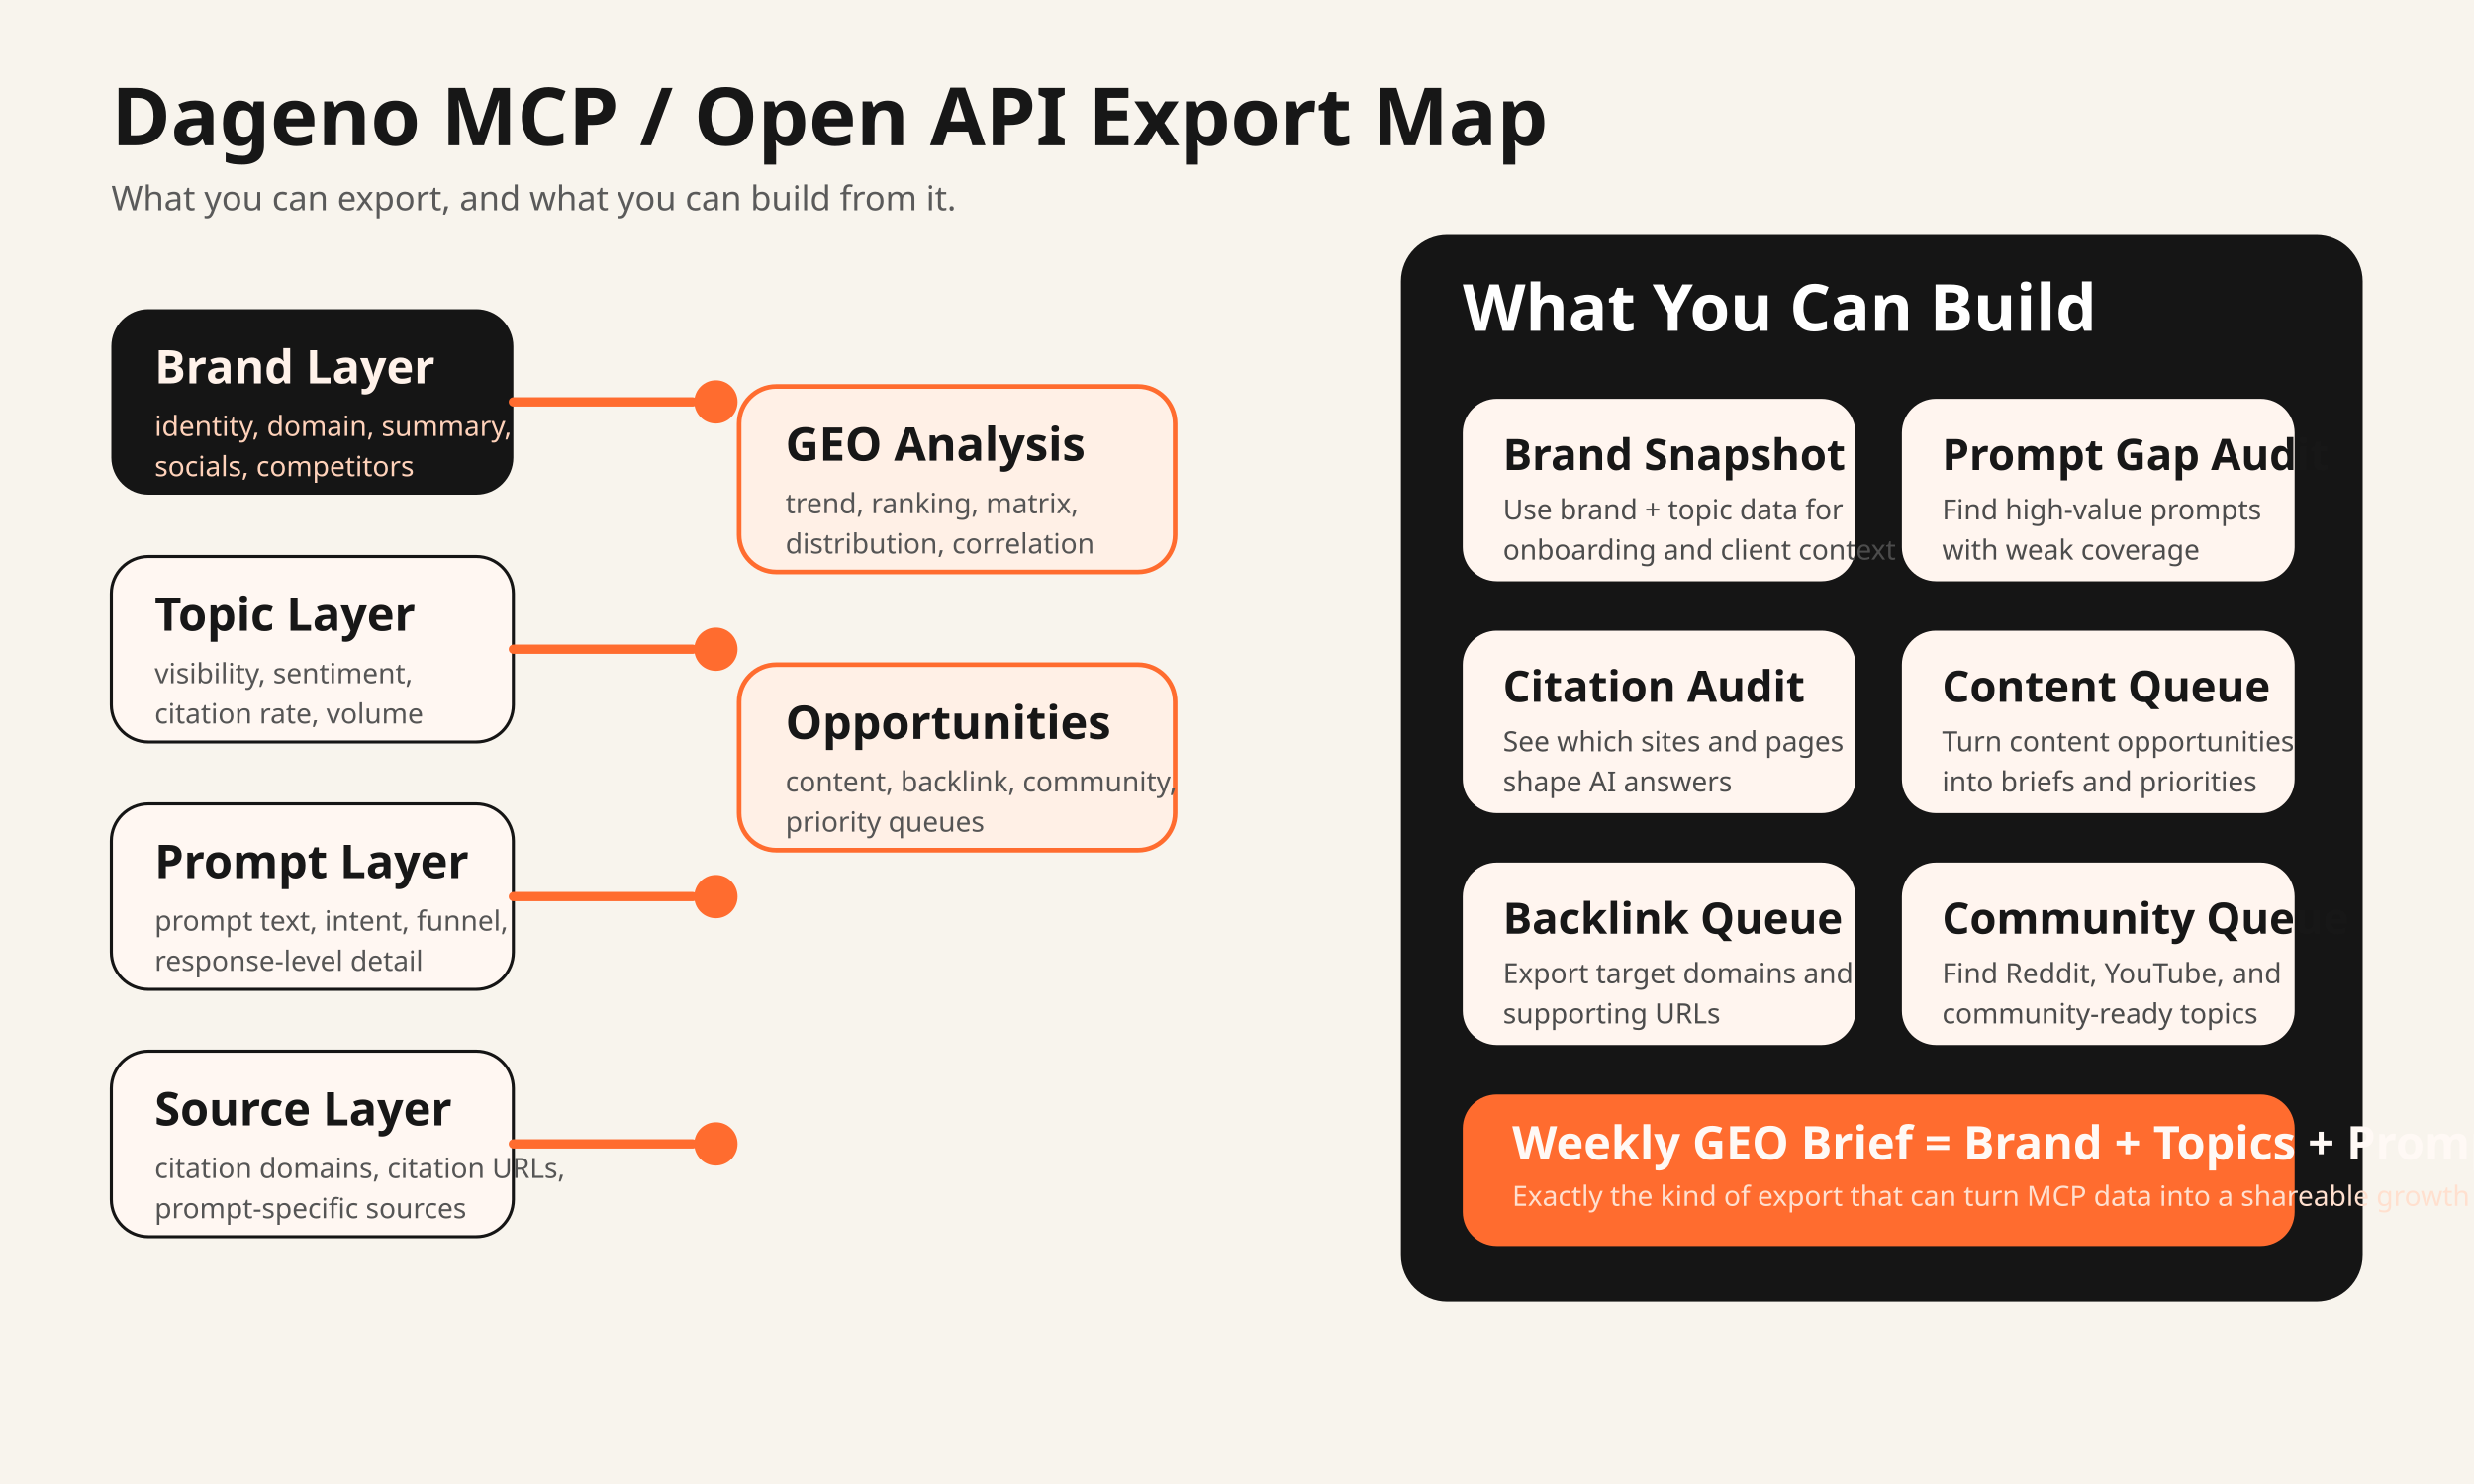
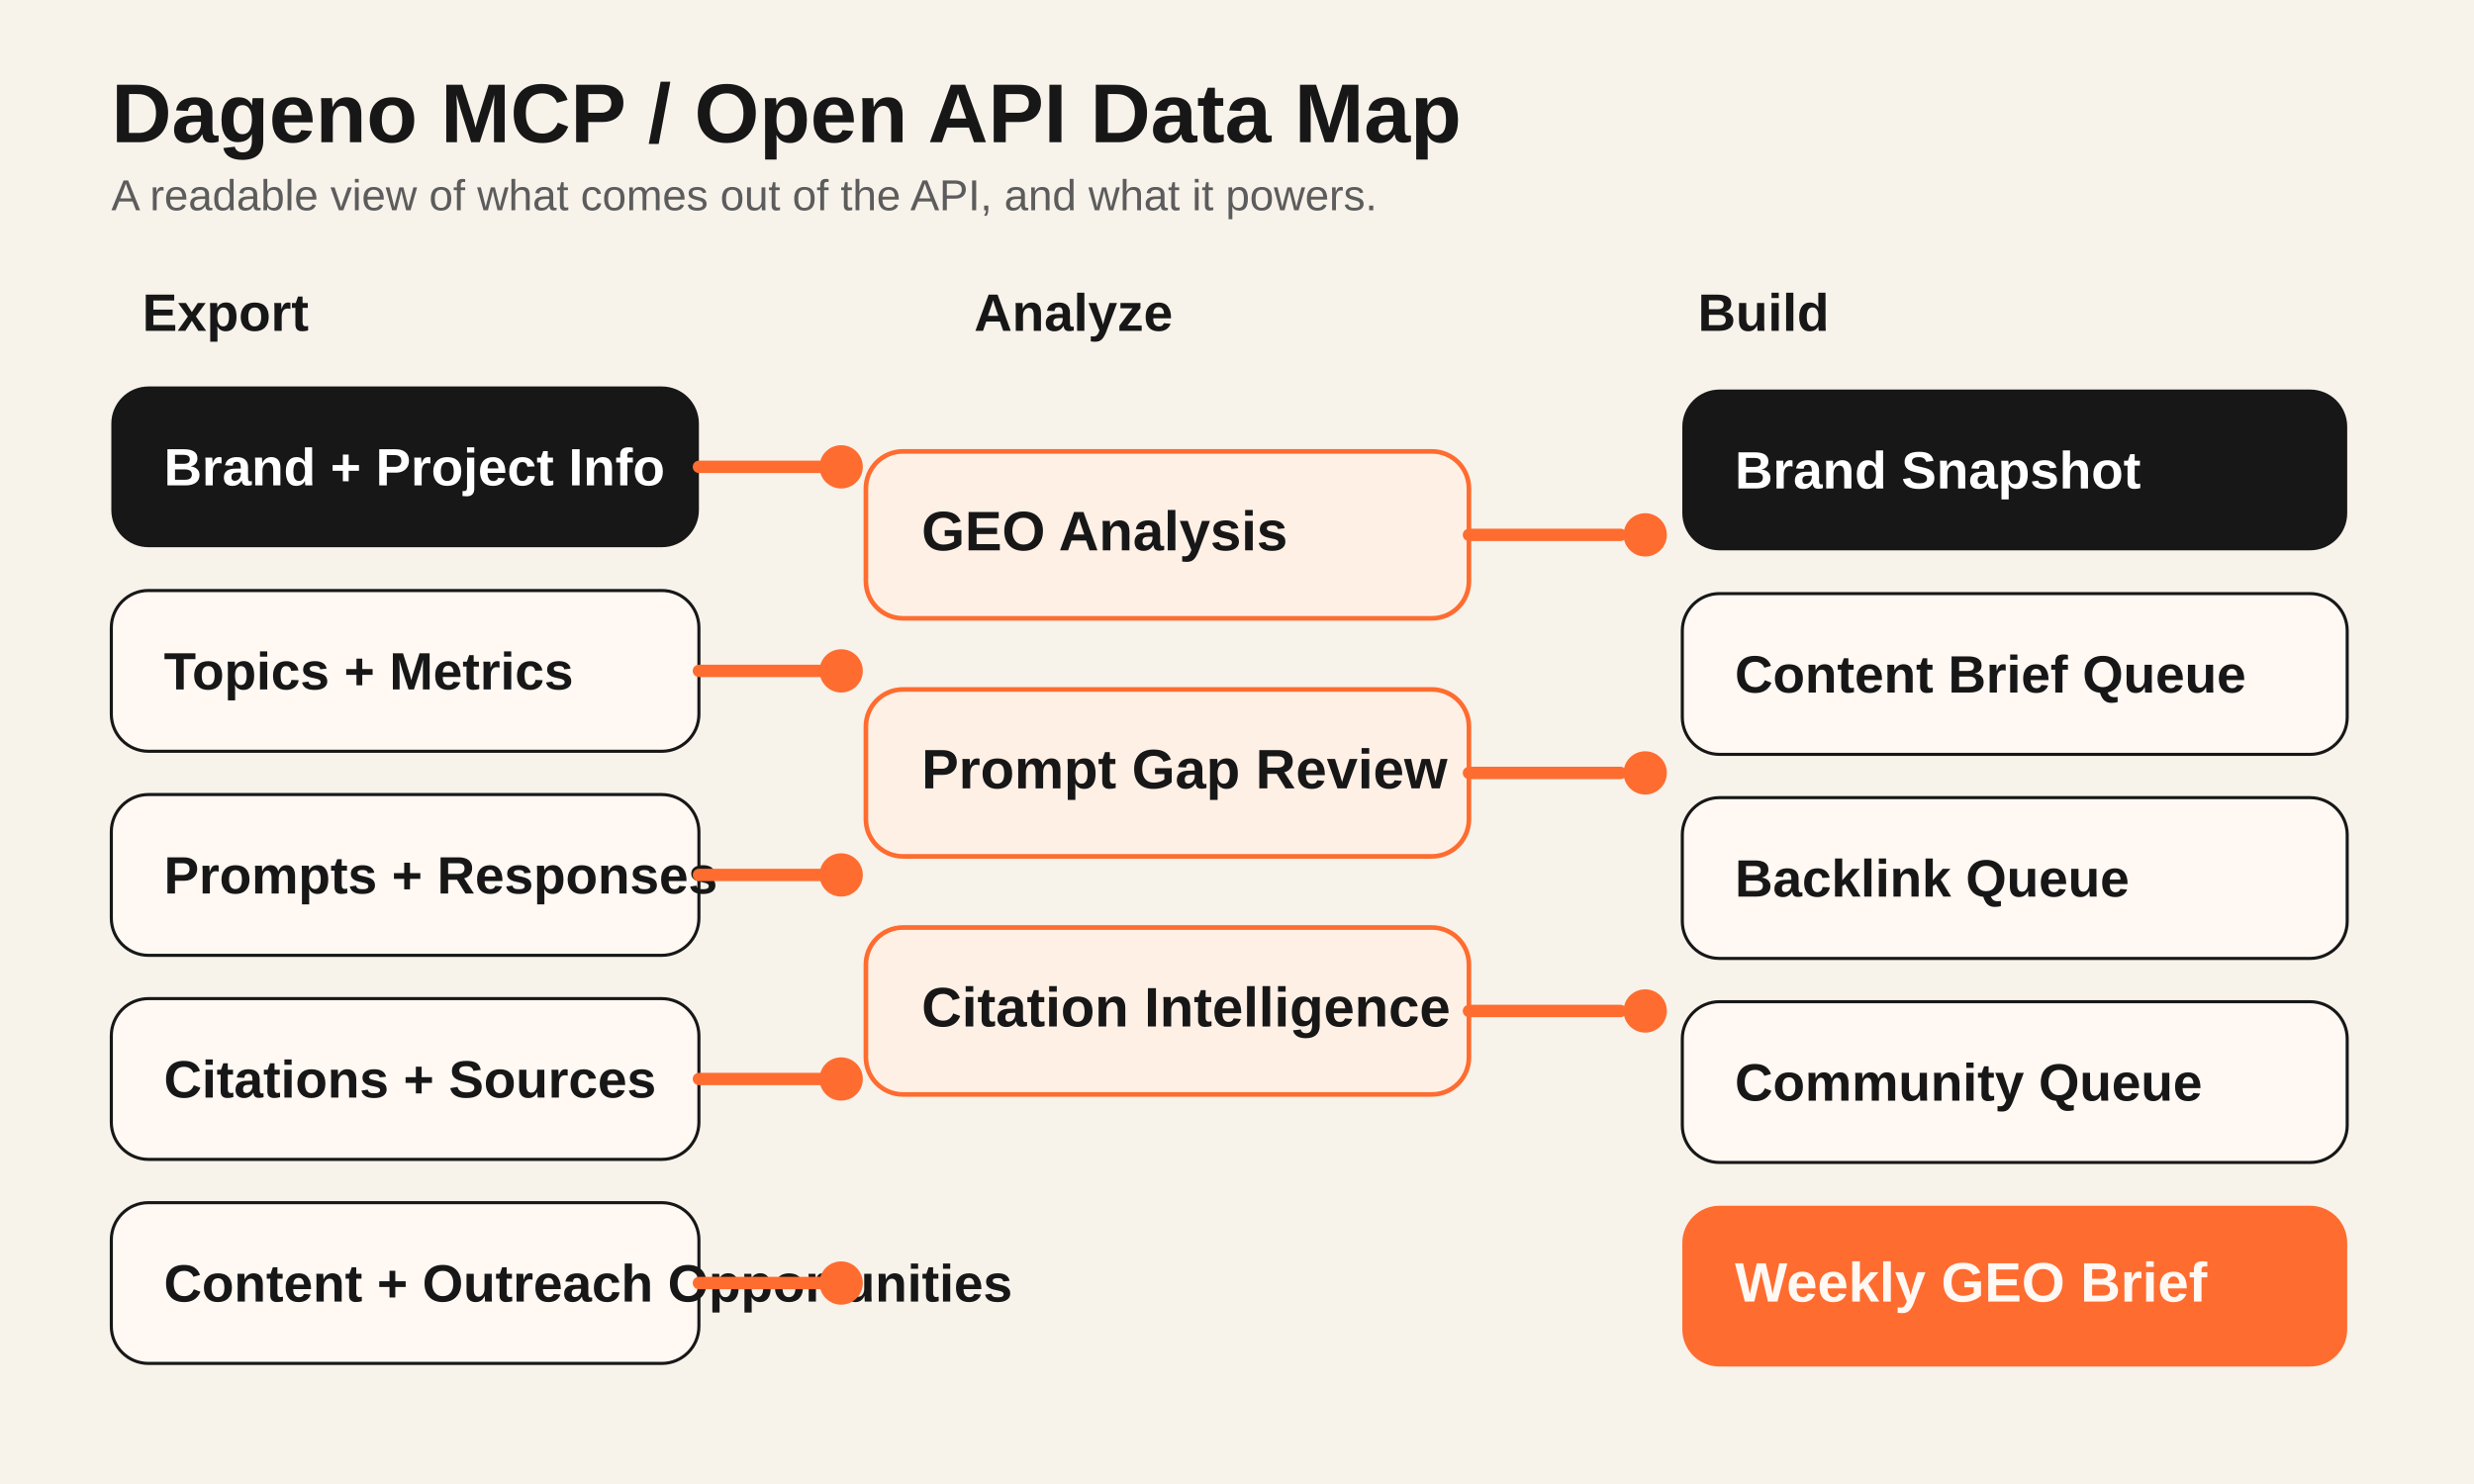
<svg xmlns="http://www.w3.org/2000/svg" width="1600" height="960" viewBox="0 0 1600 960" fill="none">
-   <rect width="1600" height="960" fill="#F8F4ED" />
-   <text x="72" y="94" fill="#171717" font-family="Avenir Next, Segoe UI, sans-serif" font-size="52" font-weight="800">Dageno MCP / Open API Export Map</text>
-   <text x="72" y="136" fill="#5A5A5A" font-family="Avenir Next, Segoe UI, sans-serif" font-size="22" font-weight="500">What you can export, and what you can build from it.</text>
-   <rect x="72" y="200" width="260" height="120" rx="24" fill="#151515" />
-   <text x="100" y="248" fill="#FFF2EA" font-family="Avenir Next, Segoe UI, sans-serif" font-size="30" font-weight="800">Brand Layer</text>
-   <text x="100" y="282" fill="#FFD2BA" font-family="Avenir Next, Segoe UI, sans-serif" font-size="18" font-weight="500">identity, domain, summary,</text>
-   <text x="100" y="308" fill="#FFD2BA" font-family="Avenir Next, Segoe UI, sans-serif" font-size="18" font-weight="500">socials, competitors</text>
-   <rect x="72" y="360" width="260" height="120" rx="24" fill="#FFF7F2" stroke="#151515" stroke-width="2" />
-   <text x="100" y="408" fill="#171717" font-family="Avenir Next, Segoe UI, sans-serif" font-size="30" font-weight="800">Topic Layer</text>
-   <text x="100" y="442" fill="#555555" font-family="Avenir Next, Segoe UI, sans-serif" font-size="18" font-weight="500">visibility, sentiment,</text>
-   <text x="100" y="468" fill="#555555" font-family="Avenir Next, Segoe UI, sans-serif" font-size="18" font-weight="500">citation rate, volume</text>
-   <rect x="72" y="520" width="260" height="120" rx="24" fill="#FFF7F2" stroke="#151515" stroke-width="2" />
-   <text x="100" y="568" fill="#171717" font-family="Avenir Next, Segoe UI, sans-serif" font-size="30" font-weight="800">Prompt Layer</text>
-   <text x="100" y="602" fill="#555555" font-family="Avenir Next, Segoe UI, sans-serif" font-size="18" font-weight="500">prompt text, intent, funnel,</text>
-   <text x="100" y="628" fill="#555555" font-family="Avenir Next, Segoe UI, sans-serif" font-size="18" font-weight="500">response-level detail</text>
-   <rect x="72" y="680" width="260" height="120" rx="24" fill="#FFF7F2" stroke="#151515" stroke-width="2" />
-   <text x="100" y="728" fill="#171717" font-family="Avenir Next, Segoe UI, sans-serif" font-size="30" font-weight="800">Source Layer</text>
-   <text x="100" y="762" fill="#555555" font-family="Avenir Next, Segoe UI, sans-serif" font-size="18" font-weight="500">citation domains, citation URLs,</text>
-   <text x="100" y="788" fill="#555555" font-family="Avenir Next, Segoe UI, sans-serif" font-size="18" font-weight="500">prompt-specific sources</text>
-   <rect x="478" y="250" width="282" height="120" rx="24" fill="#FFF0E6" stroke="#FF6C2F" stroke-width="3" />
-   <text x="508" y="298" fill="#171717" font-family="Avenir Next, Segoe UI, sans-serif" font-size="30" font-weight="800">GEO Analysis</text>
-   <text x="508" y="332" fill="#555555" font-family="Avenir Next, Segoe UI, sans-serif" font-size="18" font-weight="500">trend, ranking, matrix,</text>
-   <text x="508" y="358" fill="#555555" font-family="Avenir Next, Segoe UI, sans-serif" font-size="18" font-weight="500">distribution, correlation</text>
-   <rect x="478" y="430" width="282" height="120" rx="24" fill="#FFF0E6" stroke="#FF6C2F" stroke-width="3" />
-   <text x="508" y="478" fill="#171717" font-family="Avenir Next, Segoe UI, sans-serif" font-size="30" font-weight="800">Opportunities</text>
-   <text x="508" y="512" fill="#555555" font-family="Avenir Next, Segoe UI, sans-serif" font-size="18" font-weight="500">content, backlink, community,</text>
-   <text x="508" y="538" fill="#555555" font-family="Avenir Next, Segoe UI, sans-serif" font-size="18" font-weight="500">priority queues</text>
-   <path d="M332 260H448" stroke="#FF6C2F" stroke-width="6" stroke-linecap="round" />
-   <path d="M332 420H448" stroke="#FF6C2F" stroke-width="6" stroke-linecap="round" />
-   <path d="M332 580H448" stroke="#FF6C2F" stroke-width="6" stroke-linecap="round" />
-   <path d="M332 740H448" stroke="#FF6C2F" stroke-width="6" stroke-linecap="round" />
-   <circle cx="463" cy="260" r="14" fill="#FF6C2F" />
-   <circle cx="463" cy="420" r="14" fill="#FF6C2F" />
-   <circle cx="463" cy="580" r="14" fill="#FF6C2F" />
-   <circle cx="463" cy="740" r="14" fill="#FF6C2F" />
-   <rect x="906" y="152" width="622" height="690" rx="30" fill="#151515" />
-   <text x="946" y="214" fill="#FFFFFF" font-family="Avenir Next, Segoe UI, sans-serif" font-size="42" font-weight="800">What You Can Build</text>
-   <rect x="946" y="258" width="254" height="118" rx="22" fill="#FFF5EF" />
-   <text x="972" y="304" fill="#171717" font-family="Avenir Next, Segoe UI, sans-serif" font-size="28" font-weight="800">Brand Snapshot</text>
-   <text x="972" y="336" fill="#4C4C4C" font-family="Avenir Next, Segoe UI, sans-serif" font-size="18" font-weight="500">Use brand + topic data for</text>
-   <text x="972" y="362" fill="#4C4C4C" font-family="Avenir Next, Segoe UI, sans-serif" font-size="18" font-weight="500">onboarding and client context</text>
-   <rect x="1230" y="258" width="254" height="118" rx="22" fill="#FFF5EF" />
-   <text x="1256" y="304" fill="#171717" font-family="Avenir Next, Segoe UI, sans-serif" font-size="28" font-weight="800">Prompt Gap Audit</text>
-   <text x="1256" y="336" fill="#4C4C4C" font-family="Avenir Next, Segoe UI, sans-serif" font-size="18" font-weight="500">Find high-value prompts</text>
-   <text x="1256" y="362" fill="#4C4C4C" font-family="Avenir Next, Segoe UI, sans-serif" font-size="18" font-weight="500">with weak coverage</text>
-   <rect x="946" y="408" width="254" height="118" rx="22" fill="#FFF5EF" />
-   <text x="972" y="454" fill="#171717" font-family="Avenir Next, Segoe UI, sans-serif" font-size="28" font-weight="800">Citation Audit</text>
-   <text x="972" y="486" fill="#4C4C4C" font-family="Avenir Next, Segoe UI, sans-serif" font-size="18" font-weight="500">See which sites and pages</text>
-   <text x="972" y="512" fill="#4C4C4C" font-family="Avenir Next, Segoe UI, sans-serif" font-size="18" font-weight="500">shape AI answers</text>
-   <rect x="1230" y="408" width="254" height="118" rx="22" fill="#FFF5EF" />
-   <text x="1256" y="454" fill="#171717" font-family="Avenir Next, Segoe UI, sans-serif" font-size="28" font-weight="800">Content Queue</text>
-   <text x="1256" y="486" fill="#4C4C4C" font-family="Avenir Next, Segoe UI, sans-serif" font-size="18" font-weight="500">Turn content opportunities</text>
-   <text x="1256" y="512" fill="#4C4C4C" font-family="Avenir Next, Segoe UI, sans-serif" font-size="18" font-weight="500">into briefs and priorities</text>
-   <rect x="946" y="558" width="254" height="118" rx="22" fill="#FFF5EF" />
-   <text x="972" y="604" fill="#171717" font-family="Avenir Next, Segoe UI, sans-serif" font-size="28" font-weight="800">Backlink Queue</text>
-   <text x="972" y="636" fill="#4C4C4C" font-family="Avenir Next, Segoe UI, sans-serif" font-size="18" font-weight="500">Export target domains and</text>
-   <text x="972" y="662" fill="#4C4C4C" font-family="Avenir Next, Segoe UI, sans-serif" font-size="18" font-weight="500">supporting URLs</text>
-   <rect x="1230" y="558" width="254" height="118" rx="22" fill="#FFF5EF" />
-   <text x="1256" y="604" fill="#171717" font-family="Avenir Next, Segoe UI, sans-serif" font-size="28" font-weight="800">Community Queue</text>
-   <text x="1256" y="636" fill="#4C4C4C" font-family="Avenir Next, Segoe UI, sans-serif" font-size="18" font-weight="500">Find Reddit, YouTube, and</text>
-   <text x="1256" y="662" fill="#4C4C4C" font-family="Avenir Next, Segoe UI, sans-serif" font-size="18" font-weight="500">community-ready topics</text>
-   <rect x="946" y="708" width="538" height="98" rx="22" fill="#FF6C2F" />
-   <text x="978" y="750" fill="#FFF9F5" font-family="Avenir Next, Segoe UI, sans-serif" font-size="30" font-weight="800">Weekly GEO Brief = Brand + Topics + Prompts + Sources + Opportunities</text>
-   <text x="978" y="780" fill="#FFE0CF" font-family="Avenir Next, Segoe UI, sans-serif" font-size="18" font-weight="500">Exactly the kind of export that can turn MCP data into a shareable growth operating system.</text>
+   <rect width="1600" height="960" fill="#F7F2EA" />
+   <text x="72" y="92" fill="#171717" font-family="Avenir Next, Helvetica Neue, Arial, sans-serif" font-size="54" font-weight="800">Dageno MCP / Open API Data Map</text>
+   <text x="72" y="136" fill="#5C5C5C" font-family="Avenir Next, Helvetica Neue, Arial, sans-serif" font-size="28" font-weight="500">A readable view of what comes out of the API, and what it powers.</text>
+   <text x="92" y="214" fill="#171717" font-family="Avenir Next, Helvetica Neue, Arial, sans-serif" font-size="34" font-weight="800">Export</text>
+   <text x="630" y="214" fill="#171717" font-family="Avenir Next, Helvetica Neue, Arial, sans-serif" font-size="34" font-weight="800">Analyze</text>
+   <text x="1098" y="214" fill="#171717" font-family="Avenir Next, Helvetica Neue, Arial, sans-serif" font-size="34" font-weight="800">Build</text>
+   <rect x="72" y="250" width="380" height="104" rx="24" fill="#171717" />
+   <text x="106" y="314" fill="#FFFFFF" font-family="Avenir Next, Helvetica Neue, Arial, sans-serif" font-size="34" font-weight="800">Brand + Project Info</text>
+   <rect x="72" y="382" width="380" height="104" rx="24" fill="#FFF8F3" stroke="#171717" stroke-width="2" />
+   <text x="106" y="446" fill="#171717" font-family="Avenir Next, Helvetica Neue, Arial, sans-serif" font-size="34" font-weight="800">Topics + Metrics</text>
+   <rect x="72" y="514" width="380" height="104" rx="24" fill="#FFF8F3" stroke="#171717" stroke-width="2" />
+   <text x="106" y="578" fill="#171717" font-family="Avenir Next, Helvetica Neue, Arial, sans-serif" font-size="34" font-weight="800">Prompts + Responses</text>
+   <rect x="72" y="646" width="380" height="104" rx="24" fill="#FFF8F3" stroke="#171717" stroke-width="2" />
+   <text x="106" y="710" fill="#171717" font-family="Avenir Next, Helvetica Neue, Arial, sans-serif" font-size="34" font-weight="800">Citations + Sources</text>
+   <rect x="72" y="778" width="380" height="104" rx="24" fill="#FFF8F3" stroke="#171717" stroke-width="2" />
+   <text x="106" y="842" fill="#171717" font-family="Avenir Next, Helvetica Neue, Arial, sans-serif" font-size="34" font-weight="800">Content + Outreach Opportunities</text>
+   <rect x="560" y="292" width="390" height="108" rx="24" fill="#FFF0E6" stroke="#FF6C2F" stroke-width="3" />
+   <text x="596" y="356" fill="#171717" font-family="Avenir Next, Helvetica Neue, Arial, sans-serif" font-size="36" font-weight="800">GEO Analysis</text>
+   <rect x="560" y="446" width="390" height="108" rx="24" fill="#FFF0E6" stroke="#FF6C2F" stroke-width="3" />
+   <text x="596" y="510" fill="#171717" font-family="Avenir Next, Helvetica Neue, Arial, sans-serif" font-size="36" font-weight="800">Prompt Gap Review</text>
+   <rect x="560" y="600" width="390" height="108" rx="24" fill="#FFF0E6" stroke="#FF6C2F" stroke-width="3" />
+   <text x="596" y="664" fill="#171717" font-family="Avenir Next, Helvetica Neue, Arial, sans-serif" font-size="36" font-weight="800">Citation Intelligence</text>
+   <path d="M452 302H530" stroke="#FF6C2F" stroke-width="8" stroke-linecap="round" />
+   <path d="M452 434H530" stroke="#FF6C2F" stroke-width="8" stroke-linecap="round" />
+   <path d="M452 566H530" stroke="#FF6C2F" stroke-width="8" stroke-linecap="round" />
+   <path d="M452 698H530" stroke="#FF6C2F" stroke-width="8" stroke-linecap="round" />
+   <path d="M452 830H530" stroke="#FF6C2F" stroke-width="8" stroke-linecap="round" />
+   <circle cx="544" cy="302" r="14" fill="#FF6C2F" />
+   <circle cx="544" cy="434" r="14" fill="#FF6C2F" />
+   <circle cx="544" cy="566" r="14" fill="#FF6C2F" />
+   <circle cx="544" cy="698" r="14" fill="#FF6C2F" />
+   <circle cx="544" cy="830" r="14" fill="#FF6C2F" />
+   <path d="M950 346H1048" stroke="#FF6C2F" stroke-width="8" stroke-linecap="round" />
+   <path d="M950 500H1048" stroke="#FF6C2F" stroke-width="8" stroke-linecap="round" />
+   <path d="M950 654H1048" stroke="#FF6C2F" stroke-width="8" stroke-linecap="round" />
+   <circle cx="1064" cy="346" r="14" fill="#FF6C2F" />
+   <circle cx="1064" cy="500" r="14" fill="#FF6C2F" />
+   <circle cx="1064" cy="654" r="14" fill="#FF6C2F" />
+   <rect x="1088" y="252" width="430" height="104" rx="24" fill="#171717" />
+   <text x="1122" y="316" fill="#FFFFFF" font-family="Avenir Next, Helvetica Neue, Arial, sans-serif" font-size="34" font-weight="800">Brand Snapshot</text>
+   <rect x="1088" y="384" width="430" height="104" rx="24" fill="#FFF8F3" stroke="#171717" stroke-width="2" />
+   <text x="1122" y="448" fill="#171717" font-family="Avenir Next, Helvetica Neue, Arial, sans-serif" font-size="34" font-weight="800">Content Brief Queue</text>
+   <rect x="1088" y="516" width="430" height="104" rx="24" fill="#FFF8F3" stroke="#171717" stroke-width="2" />
+   <text x="1122" y="580" fill="#171717" font-family="Avenir Next, Helvetica Neue, Arial, sans-serif" font-size="34" font-weight="800">Backlink Queue</text>
+   <rect x="1088" y="648" width="430" height="104" rx="24" fill="#FFF8F3" stroke="#171717" stroke-width="2" />
+   <text x="1122" y="712" fill="#171717" font-family="Avenir Next, Helvetica Neue, Arial, sans-serif" font-size="34" font-weight="800">Community Queue</text>
+   <rect x="1088" y="780" width="430" height="104" rx="24" fill="#FF6C2F" />
+   <text x="1122" y="842" fill="#FFF8F3" font-family="Avenir Next, Helvetica Neue, Arial, sans-serif" font-size="36" font-weight="800">Weekly GEO Brief</text>
</svg>
